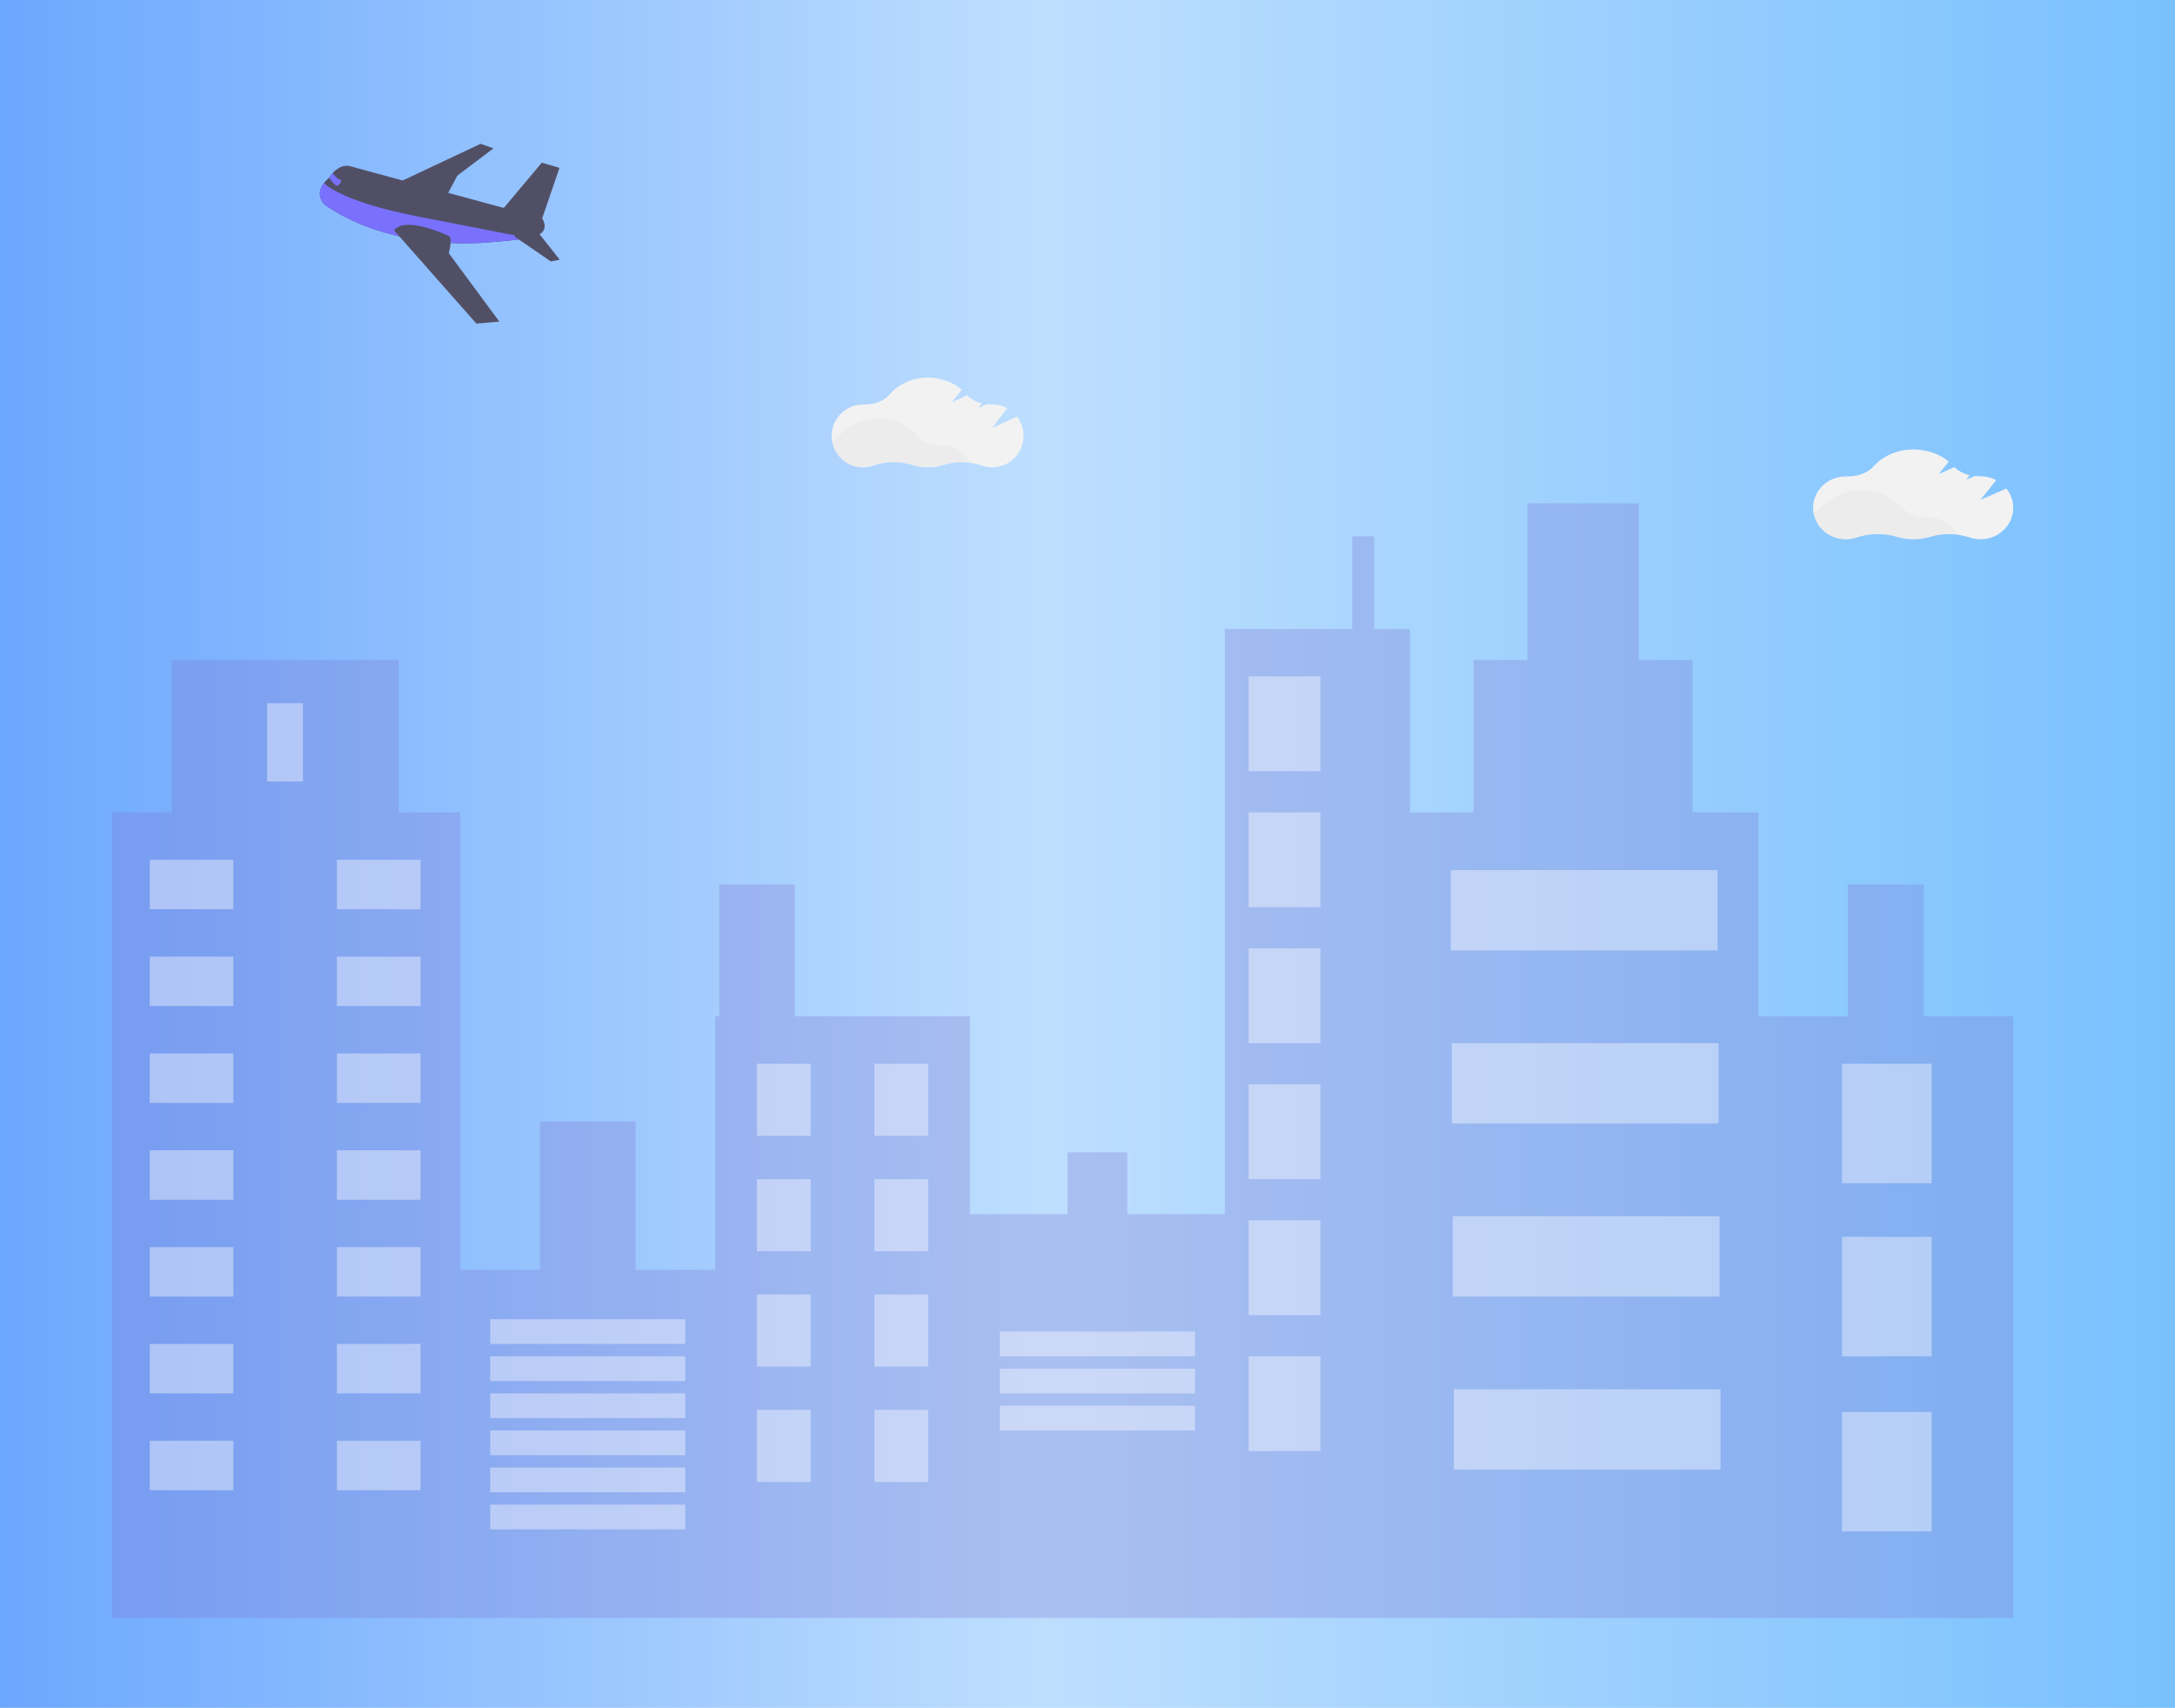
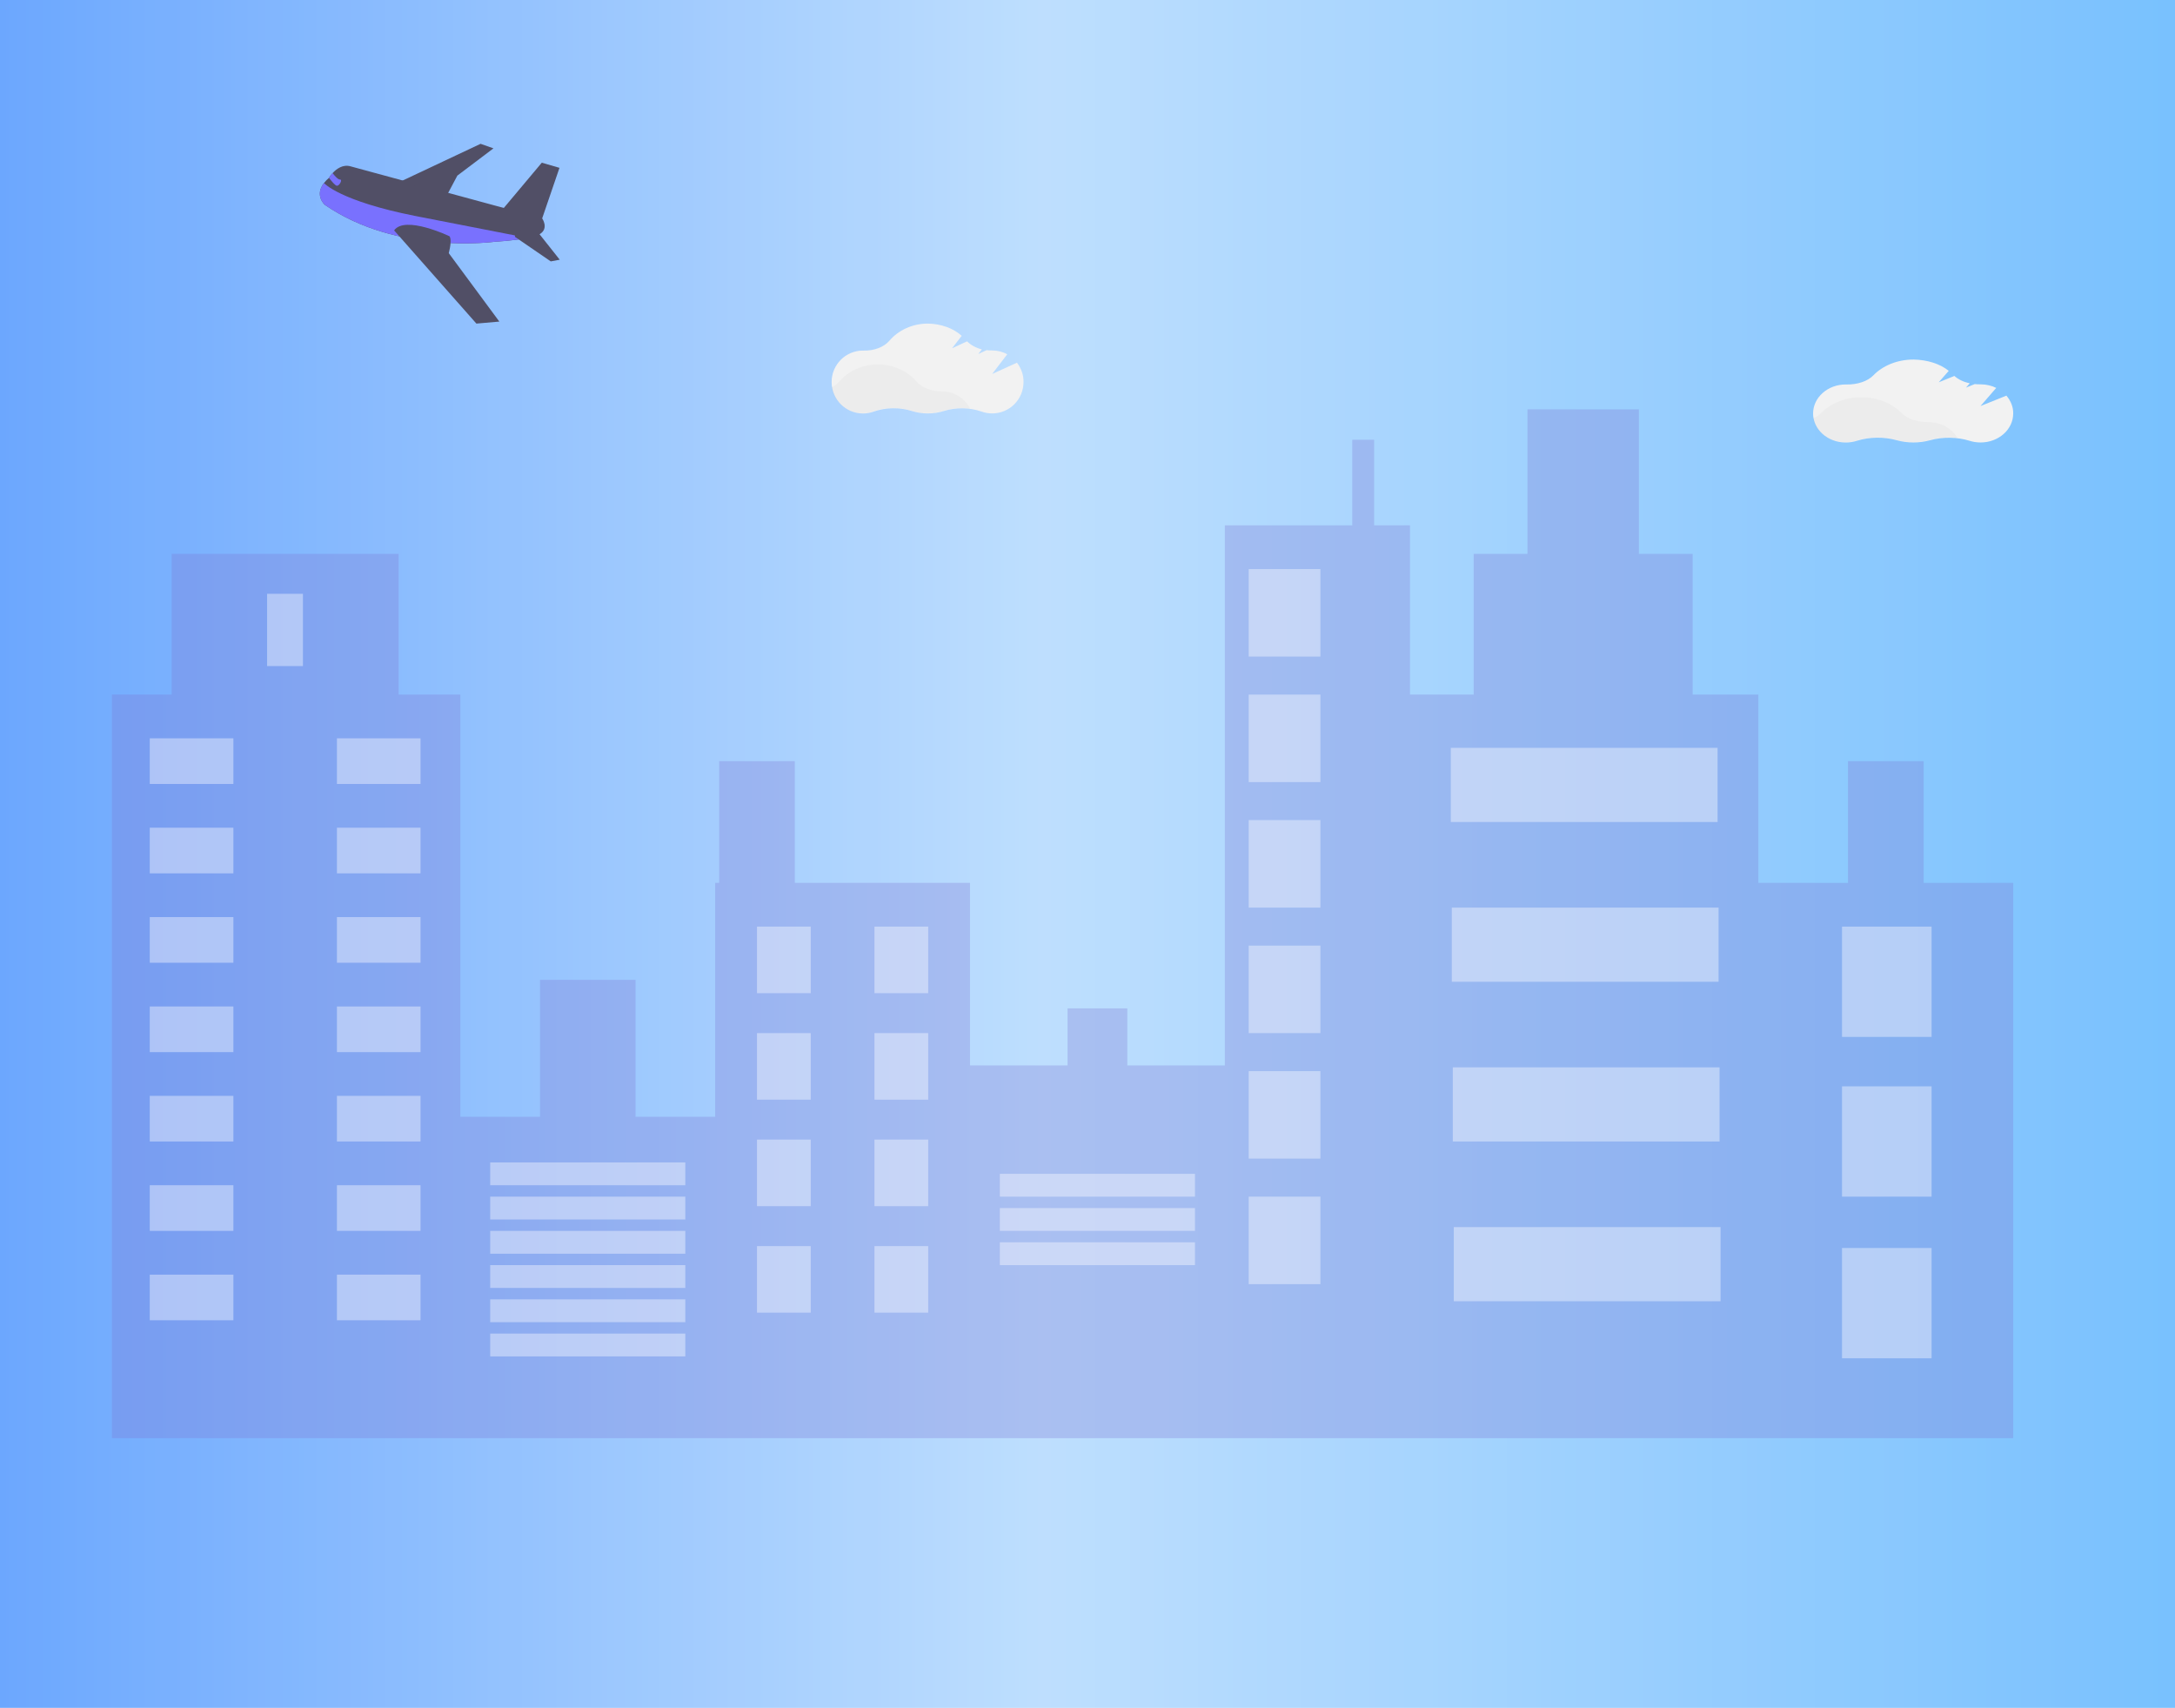
<svg xmlns="http://www.w3.org/2000/svg" width="121" height="95" viewBox="0 0 121 95" fill="none">
  <g opacity="0.9">
    <rect width="121" height="95" fill="url(#paint0_linear)" />
-     <path opacity="0.3" d="M107.016 56.536V49.202H102.807V56.536H97.823V45.19H94.168V36.71H91.178V28H84.975V36.71H81.985V45.19H78.441V34.991H76.447V29.834H75.229V34.991H68.141V67.538H62.714V64.1H59.391V67.538H53.964V56.536H44.217V49.202H40.009V56.536H39.787V70.632H35.357V62.381H30.041V70.632H25.61V45.19H22.177V36.71H9.551V45.19H6.228V90H25.61H39.787H53.964H68.141H78.441H97.823H112V56.536H107.016Z" fill="#6F69D1" />
-     <path d="M111.621 27.174L110.179 27.803L111.054 26.709C110.806 26.572 110.5 26.496 110.183 26.494H110.16C110.06 26.494 109.96 26.489 109.86 26.478L109.373 26.691L109.581 26.435C109.235 26.351 108.936 26.195 108.727 25.988L107.854 26.372L108.412 25.681C108.18 25.475 107.884 25.306 107.545 25.189C107.206 25.071 106.833 25.006 106.454 25C105.546 25 104.736 25.372 104.22 25.952C104.065 26.126 103.845 26.269 103.584 26.365C103.322 26.462 103.028 26.509 102.731 26.501H102.683C101.679 26.501 100.866 27.285 100.866 28.251C100.866 29.217 101.679 30 102.683 30C102.903 30 103.12 29.962 103.315 29.891C103.657 29.777 104.031 29.715 104.411 29.71C104.791 29.704 105.168 29.756 105.516 29.862C105.809 29.951 106.126 29.998 106.446 29.998C106.767 29.998 107.084 29.951 107.377 29.862C107.722 29.759 108.096 29.708 108.472 29.713C108.848 29.718 109.218 29.779 109.557 29.891C109.75 29.96 109.965 29.996 110.183 29.997C111.186 29.997 111.999 29.215 111.999 28.249C112.006 27.874 111.876 27.505 111.621 27.174V27.174Z" fill="#F2F2F2" />
-     <path opacity="0.03" d="M108.906 29.733C108.381 29.664 107.838 29.705 107.347 29.85C107.054 29.939 106.737 29.985 106.417 29.986C106.096 29.985 105.778 29.937 105.486 29.846C105.138 29.741 104.761 29.69 104.381 29.695C104.001 29.701 103.627 29.763 103.286 29.877C103.091 29.948 102.875 29.985 102.655 29.986C101.763 29.986 101.02 29.367 100.866 28.552C101.044 28.463 101.195 28.35 101.312 28.222C101.834 27.642 102.643 27.27 103.546 27.27C104.449 27.27 105.255 27.638 105.78 28.21C105.936 28.384 106.154 28.526 106.413 28.624C106.672 28.722 106.964 28.773 107.26 28.77H107.284C107.986 28.77 108.606 29.162 108.906 29.733Z" fill="black" />
-     <path opacity="0.4" d="M12.984 47.826H8.332V50.577H12.984V47.826Z" fill="white" />
-     <path opacity="0.4" d="M18.744 50.577H23.395V47.826H18.744V50.577Z" fill="white" />
-     <path opacity="0.4" d="M12.984 53.212H8.332V55.963H12.984V53.212Z" fill="white" />
-     <path opacity="0.4" d="M18.744 55.963H23.395V53.213H18.744V55.963Z" fill="white" />
-     <path opacity="0.4" d="M12.984 58.599H8.332V61.349H12.984V58.599Z" fill="white" />
-     <path opacity="0.4" d="M18.744 61.349H23.395V58.599H18.744V61.349Z" fill="white" />
-     <path opacity="0.4" d="M12.984 63.985H8.332V66.736H12.984V63.985Z" fill="white" />
-     <path opacity="0.4" d="M18.744 66.736H23.395V63.985H18.744V66.736Z" fill="white" />
-     <path opacity="0.4" d="M12.984 69.371H8.332V72.122H12.984V69.371Z" fill="white" />
-     <path opacity="0.4" d="M18.744 72.122H23.395V69.371H18.744V72.122Z" fill="white" />
-     <path opacity="0.4" d="M12.984 74.758H8.332V77.508H12.984V74.758Z" fill="white" />
-     <path opacity="0.4" d="M18.744 77.508H23.395V74.758H18.744V77.508Z" fill="white" />
-     <path opacity="0.4" d="M12.984 80.144H8.332V82.895H12.984V80.144Z" fill="white" />
-     <path opacity="0.4" d="M18.744 82.895H23.395V80.144H18.744V82.895Z" fill="white" />
-     <path opacity="0.4" d="M38.126 73.383H27.271V74.758H38.126V73.383Z" fill="white" />
-     <path opacity="0.4" d="M38.126 75.445H27.271V76.821H38.126V75.445Z" fill="white" />
-     <path opacity="0.4" d="M38.126 77.508H27.271V78.883H38.126V77.508Z" fill="white" />
-     <path opacity="0.4" d="M66.479 74.07H55.624V75.445H66.479V74.07Z" fill="white" />
-     <path opacity="0.4" d="M66.479 76.133H55.624V77.508H66.479V76.133Z" fill="white" />
-     <path opacity="0.4" d="M66.479 78.196H55.624V79.571H66.479V78.196Z" fill="white" />
-     <path opacity="0.4" d="M38.126 79.571H27.271V80.946H38.126V79.571Z" fill="white" />
-     <path opacity="0.4" d="M38.126 81.634H27.271V83.009H38.126V81.634Z" fill="white" />
-     <path opacity="0.4" d="M38.126 83.697H27.271V85.072H38.126V83.697Z" fill="white" />
-     <path opacity="0.4" d="M45.103 59.172H42.113V63.183H45.103V59.172Z" fill="white" />
-     <path opacity="0.4" d="M48.648 63.183H51.638V59.172H48.648V63.183Z" fill="white" />
-     <path opacity="0.4" d="M45.103 65.59H42.113V69.601H45.103V65.59Z" fill="white" />
-     <path opacity="0.4" d="M48.648 69.601H51.638V65.59H48.648V69.601Z" fill="white" />
-     <path opacity="0.4" d="M45.103 72.007H42.113V76.018H45.103V72.007Z" fill="white" />
-     <path opacity="0.4" d="M48.648 76.018H51.638V72.007H48.648V76.018Z" fill="white" />
-     <path opacity="0.4" d="M45.103 78.425H42.113V82.436H45.103V78.425Z" fill="white" />
-     <path opacity="0.4" d="M48.648 82.436H51.638V78.425H48.648V82.436Z" fill="white" />
-     <path opacity="0.4" d="M73.457 37.627H69.469V42.898H73.457V37.627Z" fill="white" />
-     <path opacity="0.4" d="M73.457 45.19H69.469V50.462H73.457V45.19Z" fill="white" />
-     <path opacity="0.4" d="M73.457 52.754H69.469V58.026H73.457V52.754Z" fill="white" />
-     <path opacity="0.4" d="M73.457 60.318H69.469V65.59H73.457V60.318Z" fill="white" />
-     <path opacity="0.4" d="M73.457 67.882H69.469V73.153H73.457V67.882Z" fill="white" />
-     <path opacity="0.4" d="M73.457 75.445H69.469V80.717H73.457V75.445Z" fill="white" />
-     <path opacity="0.4" d="M95.553 48.399H80.712V52.869H95.553V48.399Z" fill="white" />
-     <path opacity="0.4" d="M95.608 58.026H80.767V62.495H95.608V58.026Z" fill="white" />
-     <path opacity="0.4" d="M95.663 67.653H80.822V72.122H95.663V67.653Z" fill="white" />
-     <path opacity="0.4" d="M95.719 77.279H80.877V81.749H95.719V77.279Z" fill="white" />
-     <path opacity="0.4" d="M16.854 39.117H14.86V43.471H16.854V39.117Z" fill="white" />
-     <path opacity="0.4" d="M107.459 59.172H102.475V65.819H107.459V59.172Z" fill="white" />
-     <path opacity="0.4" d="M107.459 68.799H102.475V75.445H107.459V68.799Z" fill="white" />
-     <path opacity="0.4" d="M107.459 78.54H102.475V85.187H107.459V78.54Z" fill="white" />
+     <path opacity="0.3" d="M107.016 49.11V42.34H102.807V49.11H97.823V38.637H94.168V30.809H91.178V22.769H84.975V30.809H81.985V38.637H78.441V29.222H76.447V24.462H75.229V29.222H68.141V59.266H62.714V56.092H59.391V59.266H53.964V49.11H44.217V42.34H40.009V49.11H39.787V62.122H35.357V54.505H30.041V62.122H25.61V38.637H22.177V30.809H9.551V38.637H6.228V80H25.61H39.787H53.964H68.141H78.441H97.823H112V49.11H107.016Z" fill="#6F69D1" />
+     <path d="M111.621 22.007L110.179 22.587L111.054 21.578C110.806 21.451 110.5 21.381 110.183 21.379H110.16C110.06 21.38 109.96 21.375 109.86 21.365L109.373 21.561L109.581 21.324C109.235 21.247 108.936 21.103 108.727 20.912L107.854 21.267L108.412 20.629C108.18 20.438 107.884 20.283 107.545 20.174C107.206 20.065 106.833 20.006 106.454 20C105.546 20 104.736 20.343 104.22 20.879C104.065 21.039 103.845 21.171 103.584 21.26C103.322 21.349 103.028 21.393 102.731 21.386H102.683C101.679 21.386 100.866 22.11 100.866 23.001C100.866 23.893 101.679 24.615 102.683 24.615C102.903 24.615 103.12 24.58 103.315 24.515C103.657 24.409 104.031 24.352 104.411 24.347C104.791 24.343 105.168 24.39 105.516 24.488C105.809 24.57 106.126 24.613 106.446 24.613C106.767 24.613 107.084 24.57 107.377 24.488C107.722 24.393 108.096 24.346 108.472 24.351C108.848 24.355 109.218 24.411 109.557 24.515C109.75 24.578 109.965 24.612 110.183 24.613C111.186 24.613 111.999 23.89 111.999 22.999C112.006 22.653 111.876 22.312 111.621 22.007V22.007Z" fill="#F2F2F2" />
+     <path opacity="0.03" d="M108.906 24.369C108.381 24.305 107.838 24.343 107.347 24.477C107.054 24.559 106.737 24.602 106.417 24.602C106.096 24.601 105.778 24.558 105.486 24.473C105.138 24.377 104.761 24.329 104.381 24.334C104.001 24.339 103.627 24.396 103.286 24.502C103.091 24.567 102.875 24.602 102.655 24.602C101.763 24.602 101.02 24.031 100.866 23.279C101.044 23.196 101.195 23.093 101.312 22.974C101.834 22.438 102.643 22.095 103.546 22.095C104.449 22.095 105.255 22.435 105.78 22.963C105.936 23.123 106.154 23.255 106.413 23.345C106.672 23.436 106.964 23.482 107.26 23.48H107.284C107.986 23.48 108.606 23.842 108.906 24.369Z" fill="black" />
+     <path opacity="0.4" d="M12.984 41.07H8.332V43.609H12.984V41.07Z" fill="white" />
+     <path opacity="0.4" d="M18.744 43.609H23.395V41.07H18.744V43.609Z" fill="white" />
+     <path opacity="0.4" d="M12.984 46.042H8.332V48.581H12.984V46.042Z" fill="white" />
+     <path opacity="0.4" d="M18.744 48.581H23.395V46.042H18.744V48.581Z" fill="white" />
+     <path opacity="0.4" d="M12.984 51.014H8.332V53.553H12.984V51.014Z" fill="white" />
+     <path opacity="0.4" d="M18.744 53.553H23.395V51.014H18.744V53.553Z" fill="white" />
+     <path opacity="0.4" d="M12.984 55.986H8.332V58.525H12.984V55.986Z" fill="white" />
+     <path opacity="0.4" d="M18.744 58.525H23.395V55.986H18.744V58.525Z" fill="white" />
+     <path opacity="0.4" d="M12.984 60.958H8.332V63.497H12.984V60.958Z" fill="white" />
+     <path opacity="0.4" d="M18.744 63.497H23.395V60.958H18.744V63.497Z" fill="white" />
+     <path opacity="0.4" d="M12.984 65.93H8.332V68.469H12.984V65.93Z" fill="white" />
+     <path opacity="0.4" d="M18.744 68.469H23.395V65.93H18.744V68.469Z" fill="white" />
+     <path opacity="0.4" d="M12.984 70.903H8.332V73.441H12.984V70.903Z" fill="white" />
+     <path opacity="0.4" d="M18.744 73.441H23.395V70.902H18.744V73.441Z" fill="white" />
+     <path opacity="0.4" d="M38.126 64.661H27.271V65.93H38.126V64.661Z" fill="white" />
+     <path opacity="0.4" d="M38.126 66.565H27.271V67.835H38.126V66.565Z" fill="white" />
+     <path opacity="0.4" d="M38.126 68.469H27.271V69.739H38.126V68.469Z" fill="white" />
+     <path opacity="0.4" d="M66.479 65.296H55.624V66.565H66.479V65.296Z" fill="white" />
+     <path opacity="0.4" d="M66.479 67.2H55.624V68.469H66.479V67.2Z" fill="white" />
+     <path opacity="0.4" d="M66.479 69.104H55.624V70.373H66.479V69.104Z" fill="white" />
+     <path opacity="0.4" d="M38.126 70.373H27.271V71.643H38.126V70.373Z" fill="white" />
+     <path opacity="0.4" d="M38.126 72.278H27.271V73.547H38.126V72.278Z" fill="white" />
+     <path opacity="0.4" d="M38.126 74.182H27.271V75.451H38.126V74.182Z" fill="white" />
+     <path opacity="0.4" d="M45.103 51.543H42.113V55.246H45.103V51.543Z" fill="white" />
+     <path opacity="0.4" d="M48.648 55.246H51.638V51.543H48.648V55.246Z" fill="white" />
+     <path opacity="0.4" d="M45.103 57.468H42.113V61.17H45.103V57.468Z" fill="white" />
+     <path opacity="0.4" d="M48.648 61.17H51.638V57.467H48.648V61.17Z" fill="white" />
+     <path opacity="0.4" d="M45.103 63.391H42.113V67.094H45.103V63.391Z" fill="white" />
+     <path opacity="0.4" d="M48.648 67.094H51.638V63.391H48.648V67.094Z" fill="white" />
+     <path opacity="0.4" d="M45.103 69.316H42.113V73.018H45.103V69.316Z" fill="white" />
+     <path opacity="0.4" d="M48.648 73.018H51.638V69.316H48.648V73.018Z" fill="white" />
+     <path opacity="0.4" d="M73.457 31.655H69.469V36.522H73.457V31.655Z" fill="white" />
+     <path opacity="0.4" d="M73.457 38.637H69.469V43.504H73.457V38.637Z" fill="white" />
+     <path opacity="0.4" d="M73.457 45.619H69.469V50.486H73.457V45.619Z" fill="white" />
+     <path opacity="0.4" d="M73.457 52.601H69.469V57.467H73.457V52.601Z" fill="white" />
+     <path opacity="0.4" d="M73.457 59.583H69.469V64.449H73.457V59.583Z" fill="white" />
+     <path opacity="0.4" d="M73.457 66.565H69.469V71.431H73.457V66.565Z" fill="white" />
+     <path opacity="0.4" d="M95.553 41.599H80.712V45.725H95.553V41.599Z" fill="white" />
+     <path opacity="0.4" d="M95.608 50.486H80.767V54.611H95.608V50.486Z" fill="white" />
+     <path opacity="0.4" d="M95.663 59.372H80.822V63.497H95.663V59.372Z" fill="white" />
+     <path opacity="0.4" d="M95.719 68.258H80.877V72.383H95.719V68.258Z" fill="white" />
+     <path opacity="0.4" d="M16.854 33.031H14.86V37.05H16.854V33.031Z" fill="white" />
+     <path opacity="0.4" d="M107.459 51.543H102.475V57.679H107.459V51.543Z" fill="white" />
+     <path opacity="0.4" d="M107.459 60.429H102.475V66.565H107.459V60.429Z" fill="white" />
+     <path opacity="0.4" d="M107.459 69.421H102.475V75.557H107.459V69.421Z" fill="white" />
    <path d="M30.033 13.021C29.894 13.107 29.65 13.178 29.367 13.235C28.598 13.39 27.545 13.445 27.545 13.445C27.545 13.445 22.129 14.199 18.07 11.394C18.07 11.394 17.479 10.874 18.027 10.175C18.111 10.07 18.201 9.978 18.295 9.9L18.301 9.889C18.364 9.792 18.431 9.705 18.503 9.629C18.713 9.4 19.068 9.13 19.5 9.252L30.162 12.148C30.162 12.148 30.551 12.7 30.033 13.021Z" fill="#3F3D56" />
    <path d="M27.909 11.709L30.141 9.05L31.125 9.336L30.162 12.148C30.162 12.148 27.935 12.177 27.909 11.709Z" fill="#3F3D56" />
    <path d="M22.29 10.094L26.736 8L27.452 8.252L25.444 9.768L24.817 10.947L22.29 10.094Z" fill="#3F3D56" />
    <path d="M29.367 13.235C28.598 13.39 27.545 13.445 27.545 13.445C27.545 13.445 22.129 14.199 18.07 11.394C18.07 11.394 17.479 10.874 18.027 10.175L18.029 10.188C18.029 10.188 18.904 11.181 23.09 12.011L29.367 13.235Z" fill="#6C63FF" />
    <path d="M28.653 13.178L30.64 14.54L31.14 14.447L29.951 12.947C29.951 12.947 28.513 12.432 28.653 13.178Z" fill="#3F3D56" />
    <path d="M18.749 10.333C18.655 10.336 18.437 10.069 18.302 9.889C18.364 9.792 18.432 9.705 18.503 9.629C18.612 9.769 18.806 9.996 18.914 9.987C19.07 9.976 18.892 10.329 18.749 10.333Z" fill="#6C63FF" />
    <path d="M27.779 17.888L26.503 18L22.915 13.938L22.249 13.183L21.925 12.817C22.532 11.956 25.009 13.143 25.009 13.143C25.056 13.21 25.071 13.322 25.069 13.445C25.065 13.676 25 13.947 24.975 14.045C24.969 14.069 24.966 14.082 24.966 14.082L27.779 17.888Z" fill="#3F3D56" />
-     <path d="M56.578 23.174L55.195 23.803L56.034 22.709C55.797 22.572 55.503 22.496 55.199 22.494H55.177C55.081 22.494 54.985 22.489 54.89 22.478L54.422 22.691L54.622 22.435C54.29 22.351 54.004 22.195 53.803 21.988L52.966 22.372L53.501 21.681C53.279 21.475 52.994 21.306 52.669 21.189C52.345 21.071 51.987 21.006 51.623 21C50.752 21 49.976 21.372 49.481 21.952C49.332 22.126 49.122 22.269 48.871 22.365C48.62 22.462 48.338 22.509 48.053 22.501H48.007C47.045 22.501 46.265 23.285 46.265 24.251C46.265 25.217 47.045 26 48.007 26C48.218 26 48.427 25.962 48.614 25.891C48.941 25.777 49.3 25.715 49.664 25.71C50.029 25.704 50.39 25.756 50.724 25.862C51.005 25.951 51.309 25.998 51.616 25.998C51.924 25.998 52.228 25.951 52.509 25.862C52.84 25.759 53.198 25.708 53.558 25.713C53.919 25.718 54.274 25.779 54.599 25.891C54.784 25.96 54.99 25.996 55.199 25.997C56.161 25.997 56.941 25.215 56.941 24.249C56.948 23.874 56.823 23.505 56.578 23.174V23.174Z" fill="#F2F2F2" />
-     <path opacity="0.03" d="M53.974 25.733C53.471 25.664 52.951 25.705 52.48 25.85C52.199 25.939 51.895 25.985 51.588 25.986C51.28 25.985 50.976 25.937 50.695 25.846C50.361 25.741 50 25.69 49.635 25.695C49.271 25.701 48.913 25.763 48.585 25.877C48.399 25.948 48.191 25.985 47.98 25.986C47.125 25.986 46.413 25.367 46.265 24.552C46.435 24.463 46.581 24.35 46.693 24.222C47.193 23.642 47.969 23.27 48.835 23.27C49.701 23.27 50.474 23.638 50.977 24.21C51.126 24.384 51.335 24.526 51.584 24.624C51.833 24.722 52.112 24.773 52.396 24.77H52.419C53.092 24.77 53.687 25.162 53.974 25.733Z" fill="black" />
+     <path d="M56.578 20.174L55.195 20.803L56.034 19.709C55.797 19.572 55.503 19.496 55.199 19.494H55.177C55.081 19.494 54.985 19.489 54.89 19.478L54.422 19.691L54.622 19.435C54.29 19.351 54.004 19.195 53.803 18.988L52.966 19.372L53.501 18.681C53.279 18.475 52.994 18.306 52.669 18.189C52.345 18.071 51.987 18.006 51.623 18C50.752 18 49.976 18.372 49.481 18.952C49.332 19.126 49.122 19.269 48.871 19.365C48.62 19.462 48.338 19.509 48.053 19.501H48.007C47.045 19.501 46.265 20.285 46.265 21.251C46.265 22.217 47.045 23 48.007 23C48.218 23 48.427 22.962 48.614 22.891C48.941 22.777 49.3 22.715 49.664 22.71C50.029 22.704 50.39 22.756 50.724 22.862C51.005 22.951 51.309 22.998 51.616 22.998C51.924 22.998 52.228 22.951 52.509 22.862C52.84 22.759 53.198 22.708 53.558 22.713C53.919 22.718 54.274 22.779 54.599 22.891C54.784 22.96 54.99 22.996 55.199 22.997C56.161 22.997 56.941 22.215 56.941 21.249C56.948 20.874 56.823 20.505 56.578 20.174V20.174Z" fill="#F2F2F2" />
+     <path opacity="0.03" d="M53.974 22.733C53.471 22.664 52.951 22.705 52.48 22.85C52.199 22.939 51.895 22.985 51.588 22.986C51.28 22.985 50.976 22.937 50.695 22.846C50.361 22.741 50 22.69 49.635 22.695C49.271 22.701 48.913 22.763 48.585 22.877C48.399 22.948 48.191 22.985 47.98 22.986C47.125 22.986 46.413 22.367 46.265 21.552C46.435 21.463 46.581 21.35 46.693 21.222C47.193 20.642 47.969 20.27 48.835 20.27C49.701 20.27 50.474 20.638 50.977 21.21C51.126 21.384 51.335 21.526 51.584 21.624C51.833 21.722 52.112 21.773 52.396 21.77H52.419C53.092 21.77 53.687 22.162 53.974 22.733Z" fill="black" />
  </g>
  <defs>
    <linearGradient id="paint0_linear" x1="0" y1="47.5" x2="121" y2="47.5" gradientUnits="userSpaceOnUse">
      <stop stop-color="#5D9FFF" />
      <stop offset="0.48" stop-color="#B8DCFF" />
      <stop offset="1" stop-color="#6BBBFF" />
    </linearGradient>
  </defs>
</svg>
